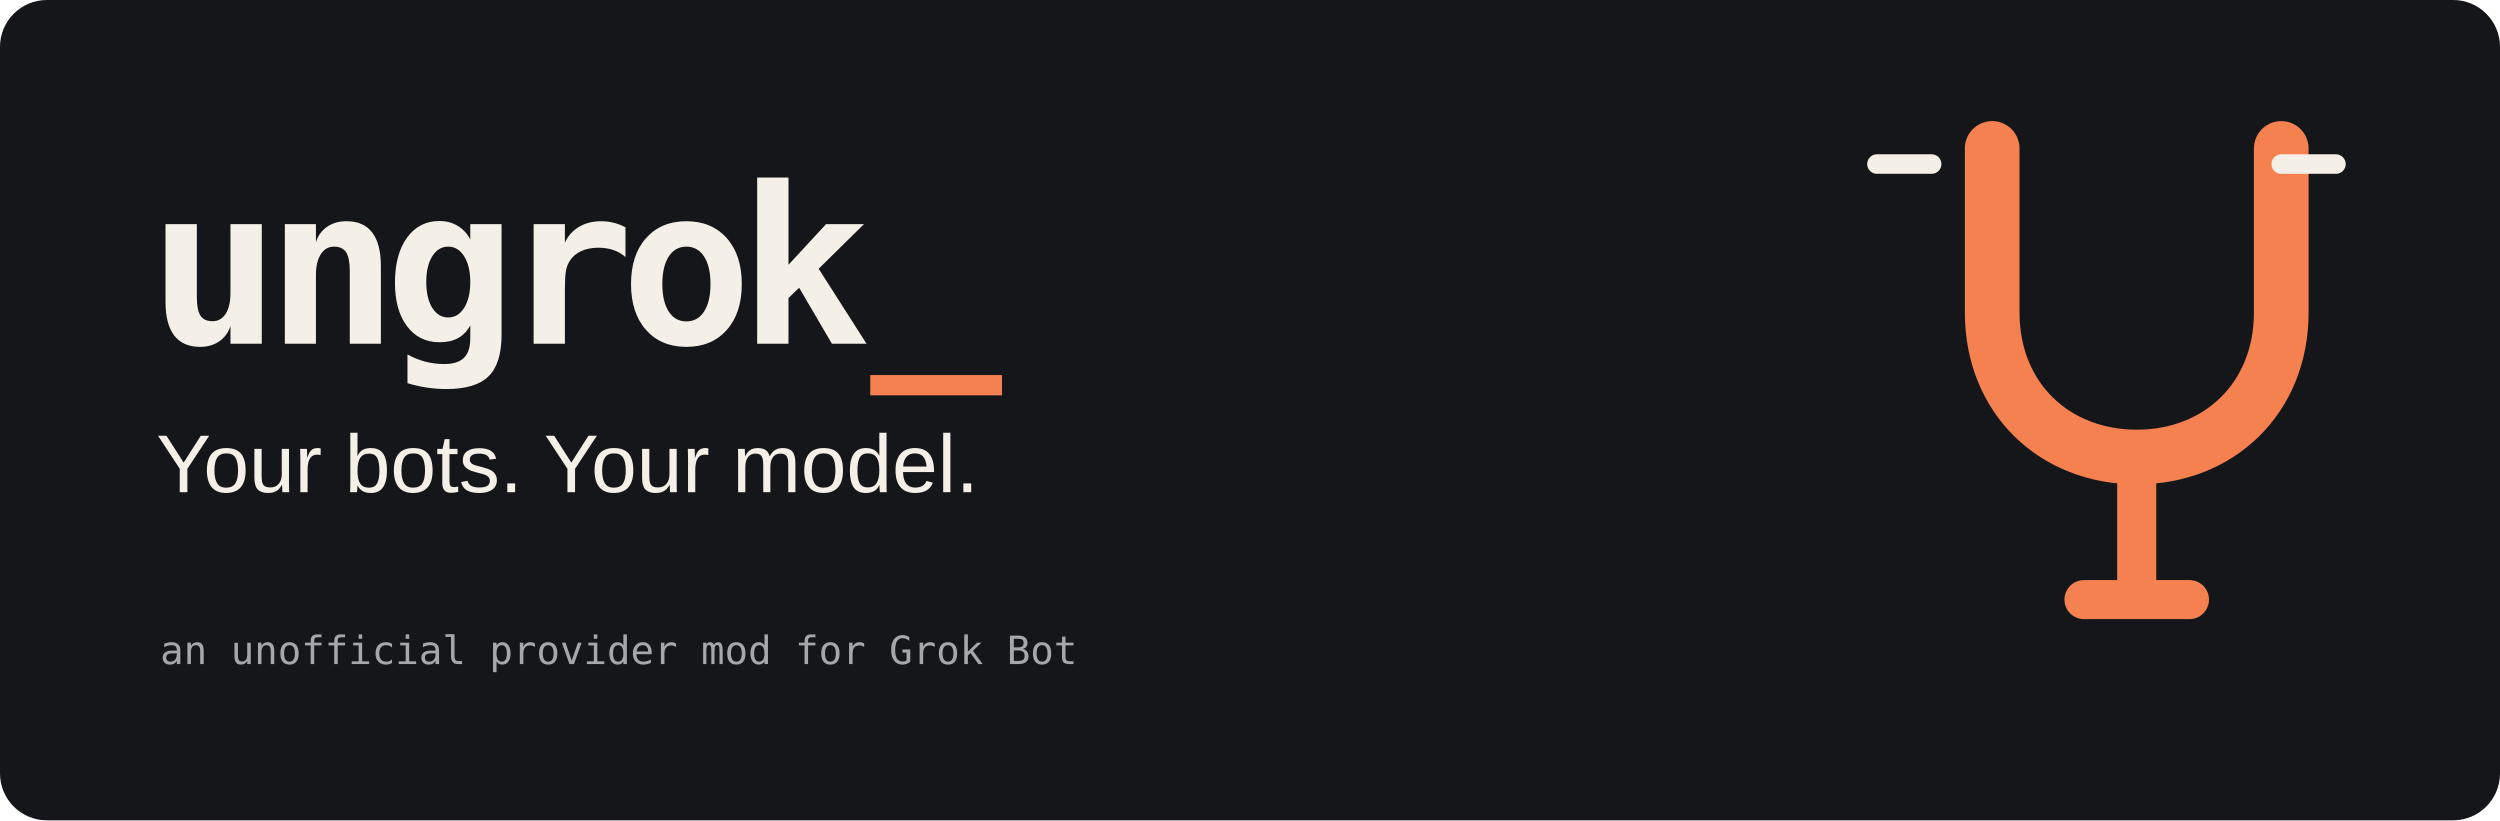
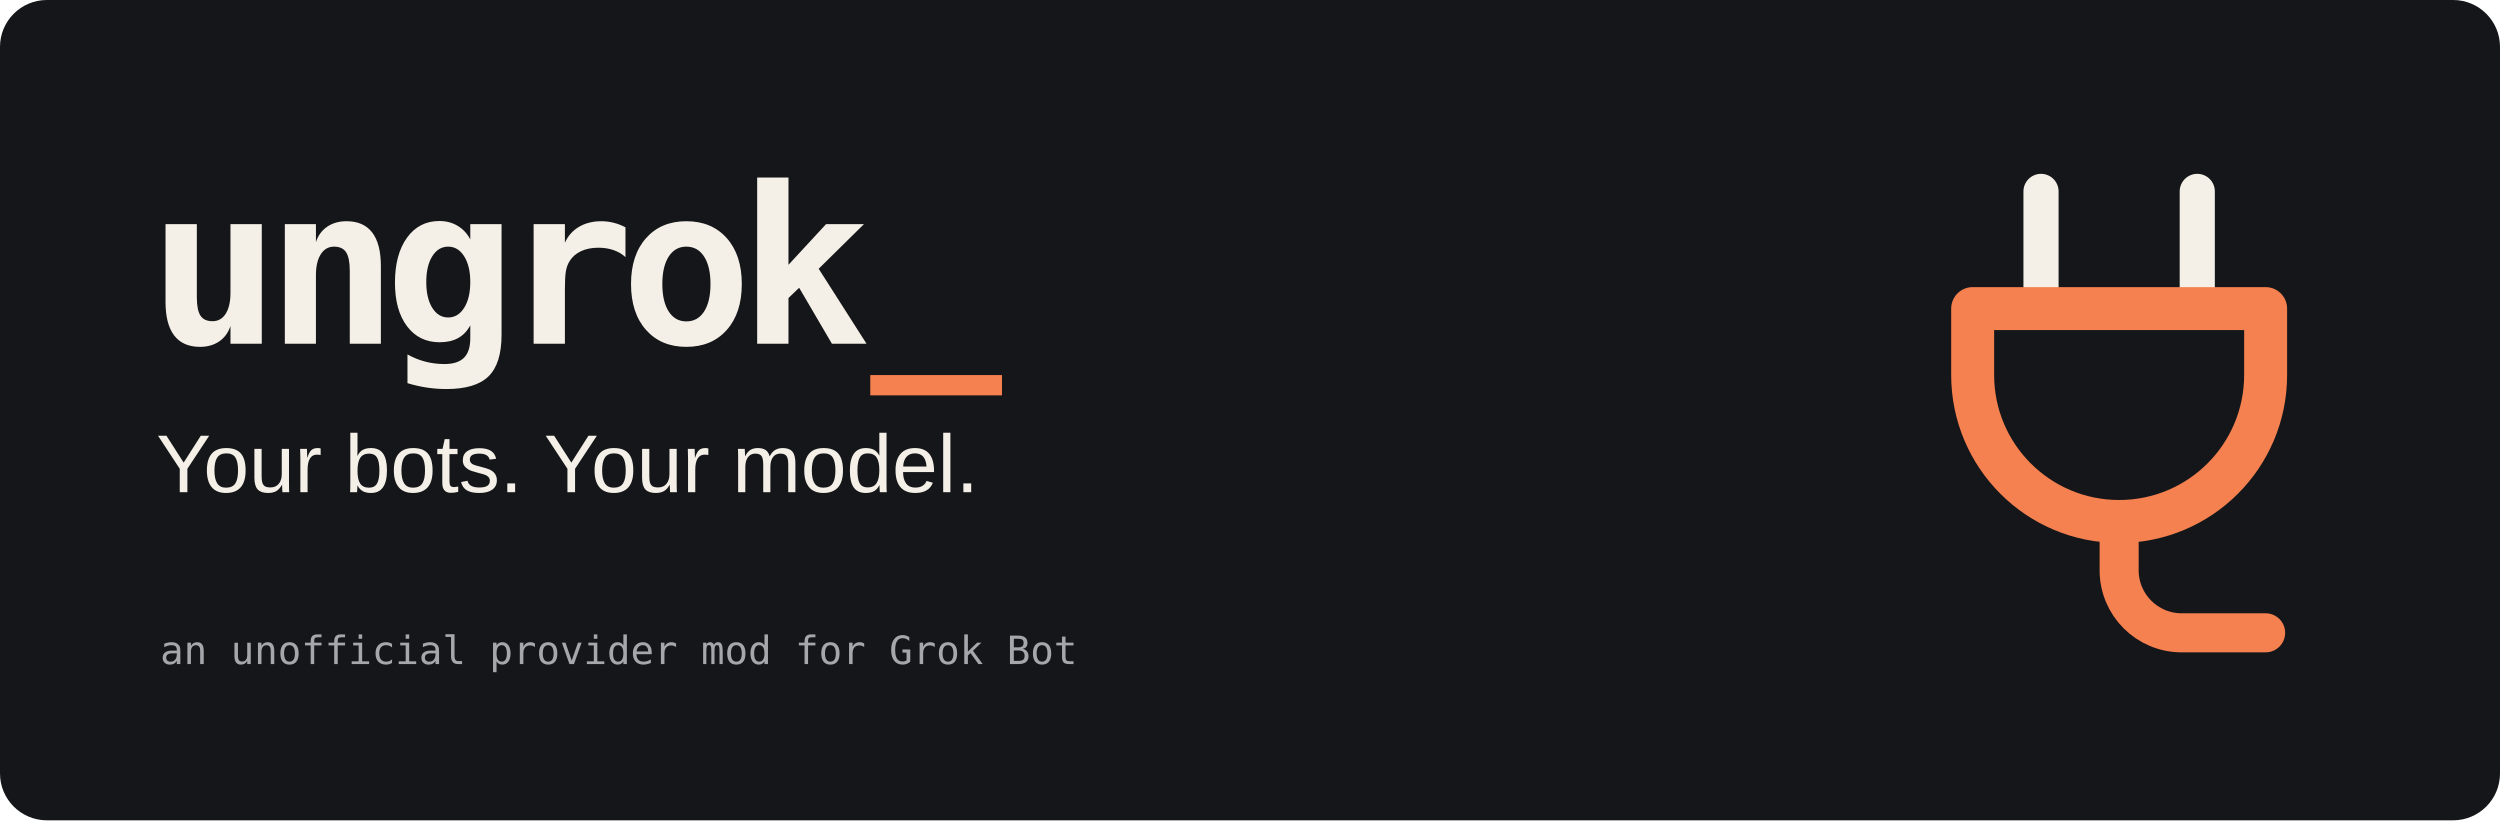
<svg xmlns="http://www.w3.org/2000/svg" width="1280" height="420" viewBox="0 0 1280 420" role="img" aria-labelledby="title desc">
  <rect width="1280" height="420" rx="24" fill="#151619" />
-   <path d="M1020 76v84c0 44 32 74 74 74s74-30 74-74V76" fill="none" stroke="#f58050" stroke-width="28" stroke-linecap="round" />
-   <path d="M1094 246v61m-27 0h54" fill="none" stroke="#f58050" stroke-width="20" stroke-linecap="round" />
-   <path d="M989 84h-28m235 0h-28" stroke="#f4f0e7" stroke-width="10" stroke-linecap="round" />
+   <g fill="none" stroke-linecap="round" stroke-linejoin="round" aria-hidden="true">
+     <path d="M1045 98v53m80-53v53" stroke="#f4f0e7" stroke-width="18" />
+     <path d="M1010 158h150v34a75 75 0 0 1-150 0z" stroke="#f58050" stroke-width="22" />
+     <path d="M1085 267v25a32 32 0 0 0 32 32h43" stroke="#f58050" stroke-width="20" />
+   </g>
  <text x="76" y="176" fill="#f4f0e7" font-family="ui-monospace,SFMono-Regular,Consolas,monospace" font-size="112" font-weight="700" letter-spacing="-7">ungrok<tspan fill="#f58050">_</tspan>
  </text>
  <text x="80" y="252" fill="#f4f0e7" font-family="Arial,Helvetica,sans-serif" font-size="42" font-weight="500">Your bots. Your model.</text>
  <text x="82" y="340" fill="#a6a6ad" font-family="ui-monospace,Consolas,monospace" font-size="20">an unofficial provider mod for Grok Bot</text>
</svg>
